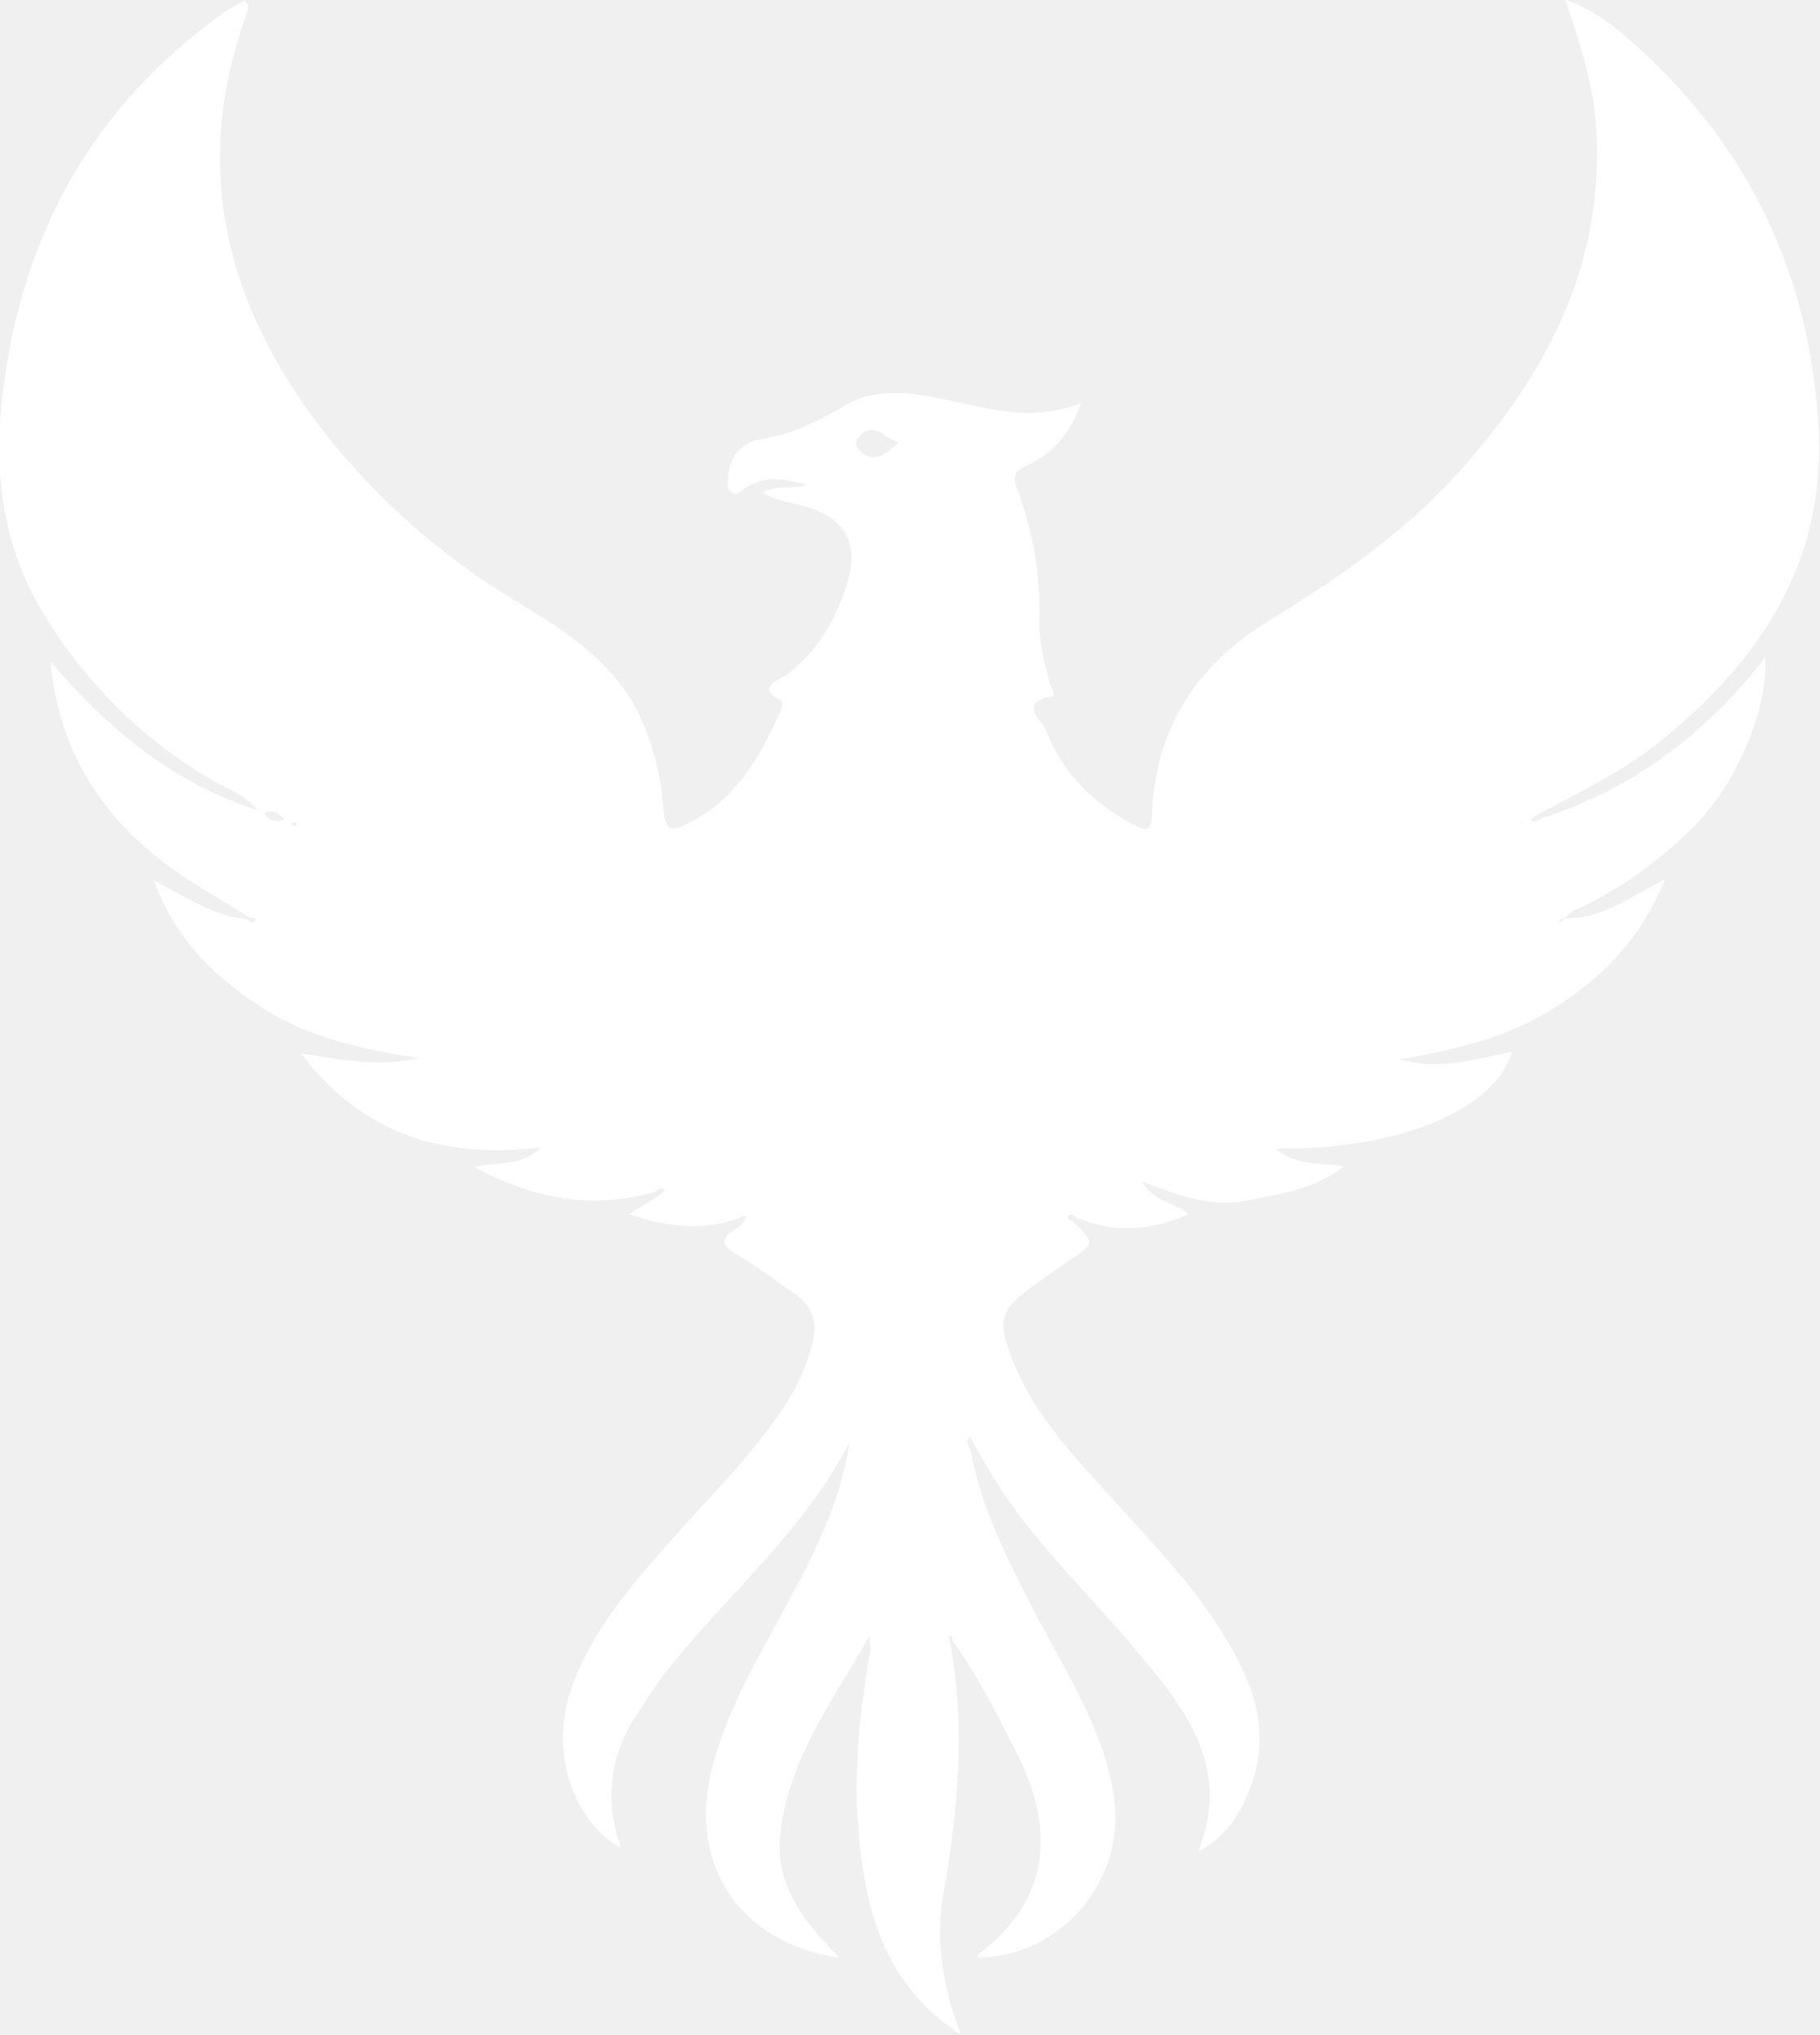
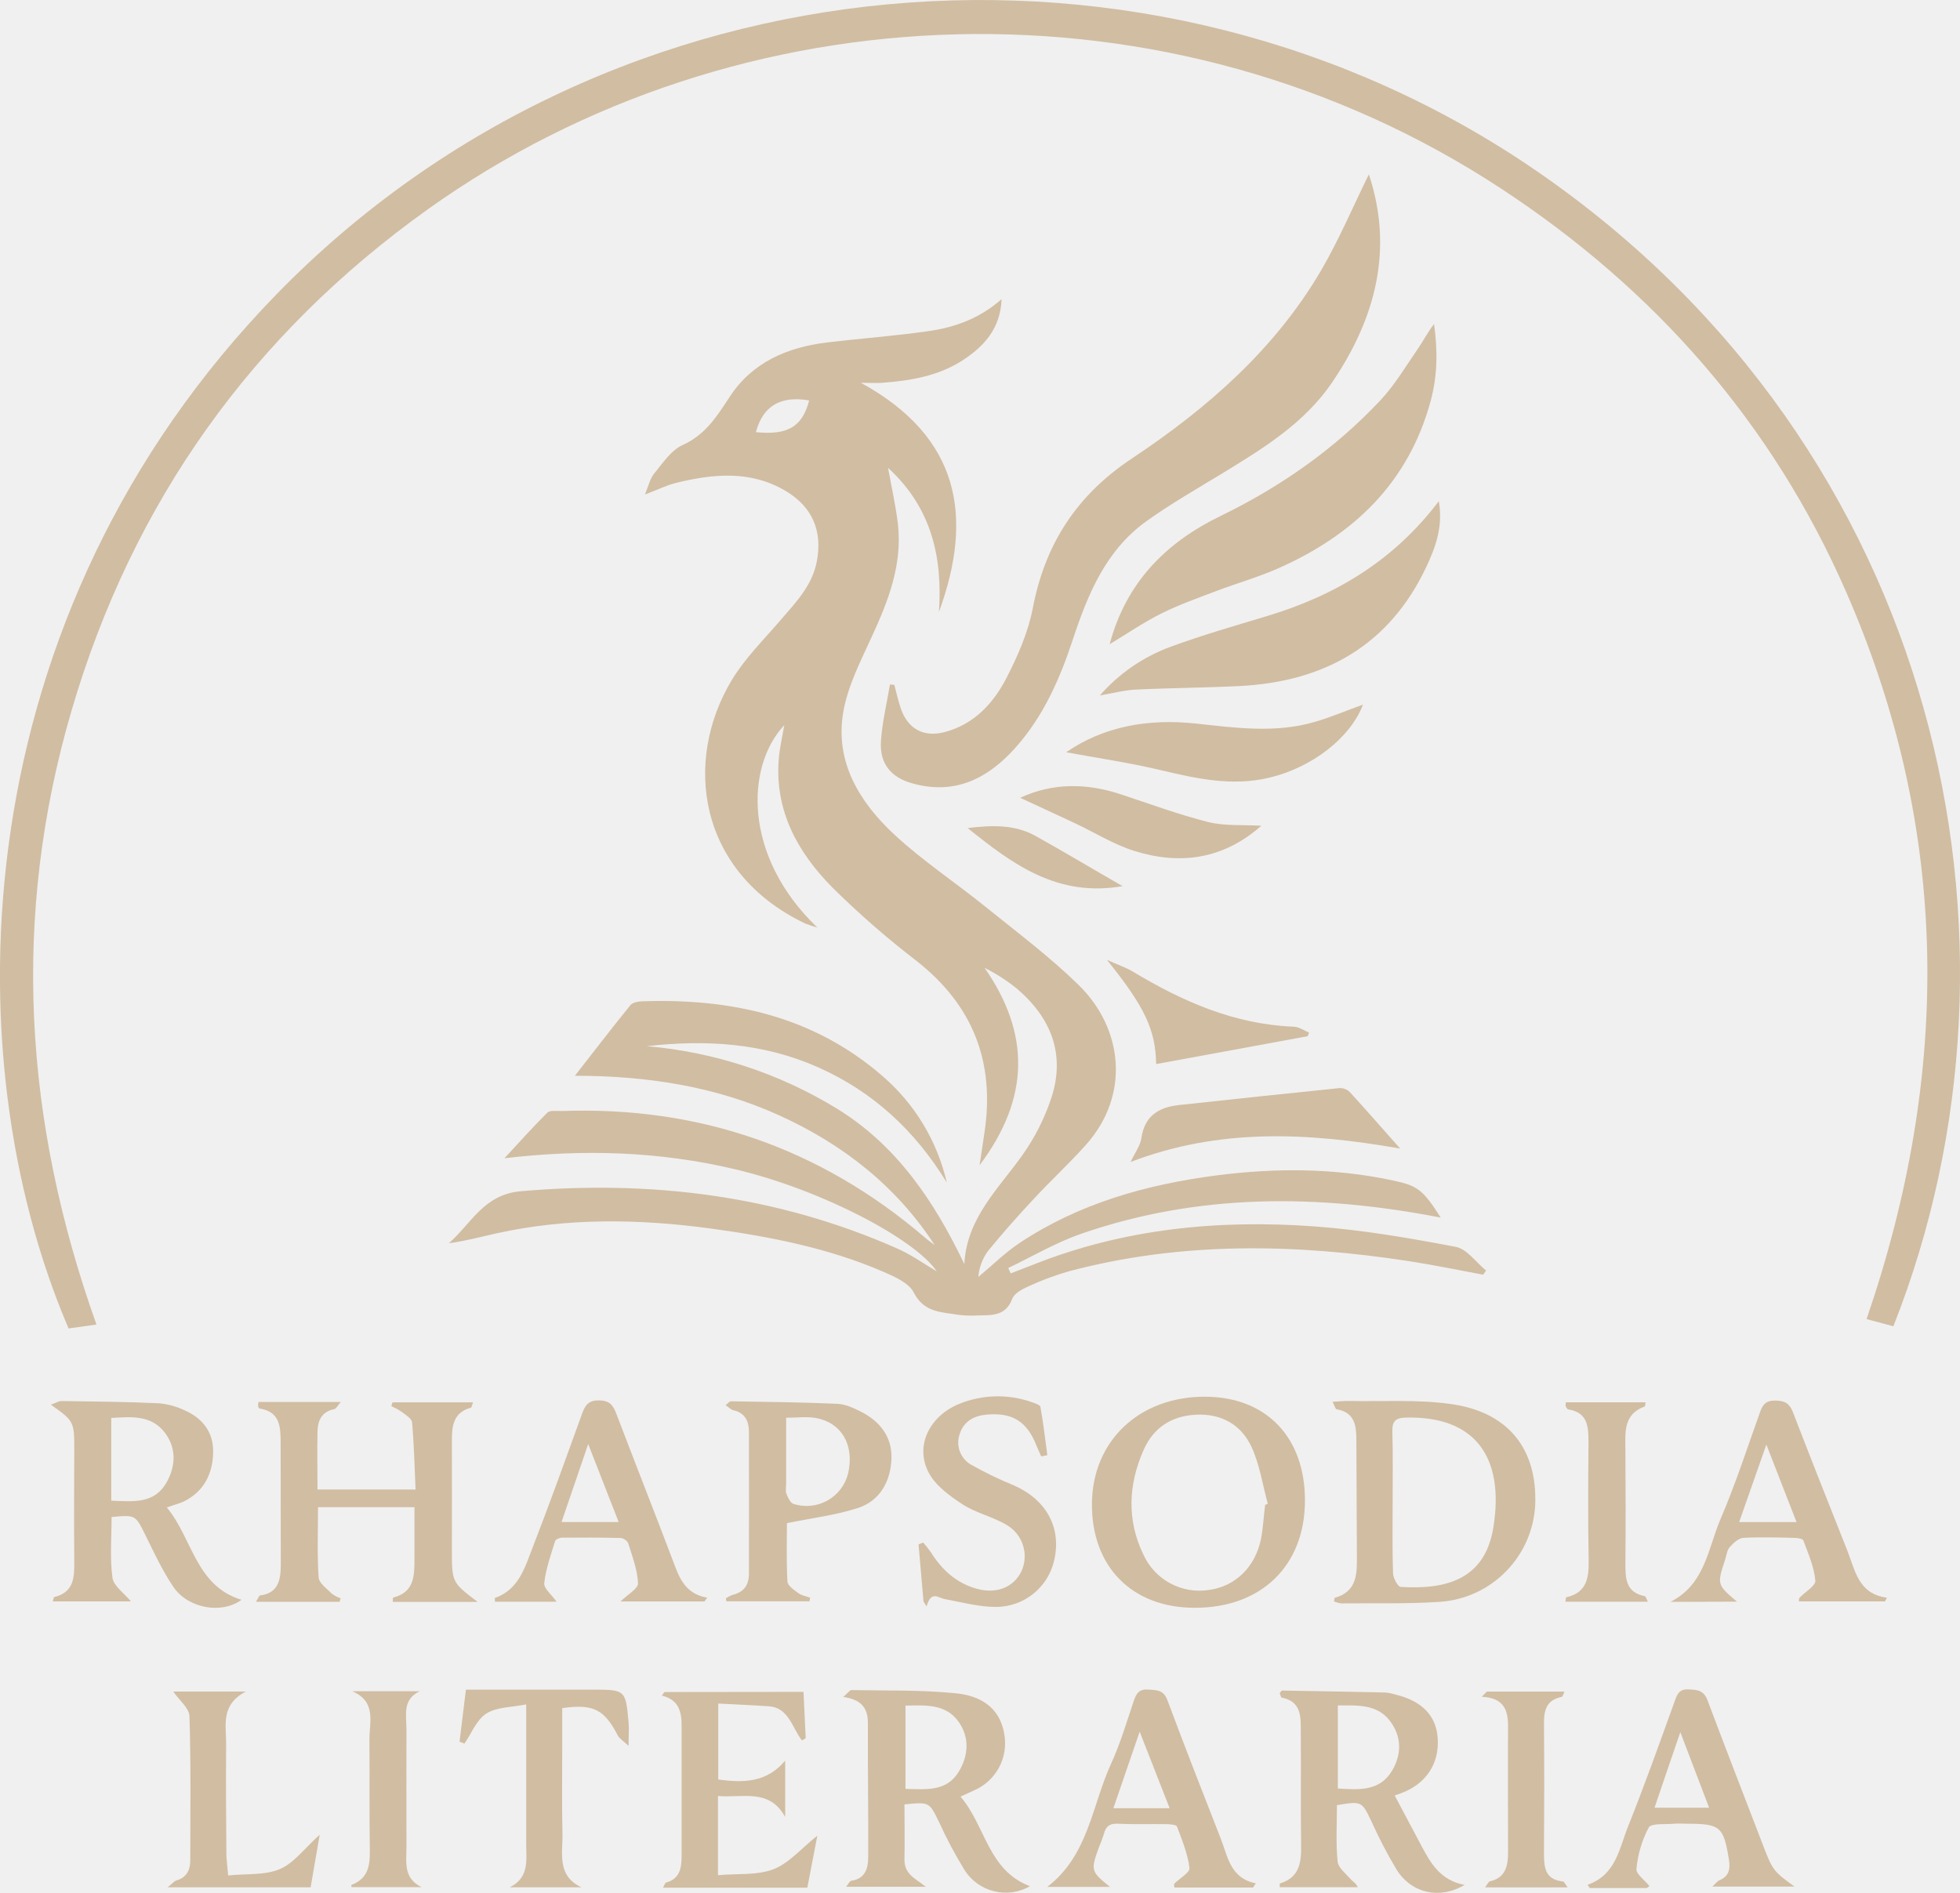
- <svg xmlns="http://www.w3.org/2000/svg" id="Layer_1" data-name="Layer 1" viewBox="0 0 356.55 398.7">
+ <svg xmlns="http://www.w3.org/2000/svg" id="Layer_1" data-name="Layer 1" viewBox="0 0 670.48 647.63">
  <defs>
-     <style>.cls-1{fill:#fff;}</style>
+     <style>.cls-1{fill:#d1bda2;}</style>
  </defs>
-   <path class="cls-1" d="M774.58,323.55c7,.19,12.46-4,19.54-7.67-4.68,11.67-12.2,19.18-21.56,25.17s-19.69,8.25-30.35,10.15c7.46,2.25,14.62,0,21.89-1.5-3.26,11.44-22.18,19.28-46.36,19,4.35,3.52,9,2.7,13.42,3.49-5.64,4.45-12.39,5.39-19.11,6.7-7.06,1.38-13.36-1.08-20.42-3.76,2.27,4.06,6.21,3.91,9.14,6.41-7.53,3.35-14.64,3.72-21.9.71-.46-.5-1.17-1-1.62-.47-.56.73.45.94.9,1.28,4.29,4.12,4.28,4.12-.58,7.44-2.19,1.5-4.37,3-6.54,4.56-7.42,5.26-8,7.19-4.45,15.83,4.32,10.55,12.18,18.55,19.62,26.81,7.23,8,14.78,15.79,20.6,24.95s10.07,18.56,6.62,29.59c-1.86,5.94-5,11.18-10.82,14.28l0,0c7-17.5-3.46-29.31-13.55-41.2-8.35-9.86-17.75-18.83-24.92-29.67-1.82-2.76-3.43-5.66-5.14-8.5l-1-2.09c-1.15,1-.39,1.9.08,2.83,2.23,11.93,7.77,22.54,13.35,33.11,3.65,6.9,7.59,13.64,10.69,20.83a56.77,56.77,0,0,1,4,13.83c2.51,16.22-10.36,31.41-26.7,31.54,0-.17,0-.42,0-.49,15.7-11.93,14.34-26.46,7.55-39.82-3.75-7.39-7.47-14.79-12.27-21.58-.24-.41,0-1.23-.92-1.07l.32,1.6c3,16.46,1.44,32.71-1.4,49.05-1.61,9.24,0,18.48,3.46,27.39-10.71-6.8-16.2-16.83-18.56-28.76-3-15.23-2.08-30.44.67-45.61a7.94,7.94,0,0,0-.1-3.58c-7.12,12.53-16.06,24.28-17.46,39.24-.7,7.5,2.77,13.88,7.7,19.42,1.18,1.33,2.42,2.62,3.88,4.2-18.8-2.57-29.24-17.53-25.25-35.56,3-13.39,10.41-24.77,16.65-36.68,4.78-9.12,9.15-18.36,10.64-28.77-8.89,17.49-24,29.89-35.88,44.92-2.15,2.74-4,5.72-5.91,8.65a27.86,27.86,0,0,0-3,25.72l-.16.15c-9.37-5.3-13.75-19-9.68-30.77,4-11.62,11.92-20.68,19.88-29.68,7.5-8.47,15.65-16.39,21.91-25.9a40.67,40.67,0,0,0,5.52-12.22c1.18-4.52,0-7.75-3.9-10.26-3.48-2.27-6.72-4.95-10.31-7-3.25-1.88-4.47-3.36-.41-5.57a6.61,6.61,0,0,0,1.38-1.41c.14-.33.29-.65.43-1l-1.09.3c-7.18,2.85-14.19,2-22.05-.59,2.54-1.52,4.19-2.52,5.84-3.52l1.3-1.14c-.8-.75-1.41-.18-2,.29-12.47,3.67-24.1,1.22-35.39-4.83,4.14-1.19,8.89.17,13.08-3.87-19.62,2.43-35.35-2.94-47.08-18.46,7.7,1.31,15.28,2.7,23.12,1-10.82-1.8-21.53-3.91-30.87-10-9.13-6-16.8-13.21-21-24.79,6.56,3.33,11.78,7,18.26,7.54.44.56,1.31.93,1.54.37.33-.81-.72-.58-1.19-.76-6.3-4-12.91-7.49-18.71-12.31-11.84-9.82-18.8-22.16-20.17-37.8,11.14,13.11,23.91,23.8,40.47,29.1-2.34-3-5.87-4.15-9-5.95a93.7,93.7,0,0,1-32.73-32.32c-8.46-13.68-10-28.7-8-44.3,3.87-30.66,17.77-55.45,43.08-73.54,1.33-.95,2.8-1.7,4.14-2.5,1.24,1,.67,2,.36,2.86-10.78,29.9-4,56.59,14.8,81.1a138.22,138.22,0,0,0,38.33,33.89c10,6.08,19.85,12.31,24.68,23.87a53,53,0,0,1,4,16.91c.33,4.81,2.14,3.91,5.17,2.38,9.29-4.7,13.86-13.12,17.84-22.05.23-.53.33-1.67.13-1.77-5.45-2.58-.35-4.11.83-5,5.89-4.39,9.42-10.28,11.69-17,3-8.82,0-14.12-8.89-16.33-2.33-.57-4.79-.74-7.37-2.5,2.91-1.49,5.47-.49,8.68-1.38-4.57-1.34-8.24-1.92-11.86.41-.94.59-1.78,1.91-3,.94-1-.79-.68-2.17-.56-3.31.39-3.77,2.59-6.37,6.16-7,6.13-1,11.37-3.44,16.74-6.68,6.34-3.83,13.9-2.38,21-.85,8.11,1.75,16.17,4,25.21.39-2.15,6.18-5.65,9.92-10.58,12.26-2.2,1-3,1.9-2,4.45a66.23,66.23,0,0,1,4.4,25.93c-.07,4.2,1,8.24,2.08,12.26.24.89,1.3,2.43.25,2.63-6.73,1.24-1.62,4.92-1,6.59,3.13,8.25,9.1,14.18,16.86,18.35,2.32,1.25,3.76,1.89,3.9-1.87.63-16.66,8.55-29.08,22.59-37.73,13.51-8.32,26.55-17.2,37.29-29.09,17.47-19.35,28.9-41,27.12-68-.55-8.36-3.13-16.24-6-24.78,5.65,2,9.76,5.3,13.59,8.74,22.45,20.12,34.47,45.38,36,75.43,1.35,26.4-11.72,45.67-31.42,61.45-7.21,5.77-15.53,9.63-23.58,14-.48.33-1,.64-1.45,1,.78.75,1.43.24,2.09-.22,17.15-5.45,31-15.67,42.31-29.49.5-.62.94-1.28,1.57-2.14.8,9.36-5.21,24-13.16,32.38a81.19,81.19,0,0,1-21.5,16c-1.58.83-3.48,1.19-4.56,2.84l-1.29.3.41.47ZM644,230.35c-2.62-.64-4.76-4.44-7.83-1.14-.94,1-.64,2.14.42,3C639.61,234.71,641.68,232.18,644,230.35ZM523.58,304.2c-1.29-1.32-2.3-2.12-3.93-1.2A3,3,0,0,0,523.58,304.2Zm1.16.8c.25.18.43.41.63.43a2.12,2.12,0,0,0,.77-.23c-.16-.16-.29-.45-.47-.47S525.16,304.86,524.74,305Zm241.67.09-.37-.18,0,.29Z" transform="translate(-467.87 -143.65)" />
+   <path class="cls-1" d="M945.48,621.93c-13.24-20.33-31.59-34.62-53.36-44.47S847,564,822.4,564c6.51-8.34,12.61-16.29,18.92-24.07.77-1,2.65-1.35,4-1.4,30.4-1.06,58.6,5,82.3,25.56a68.25,68.25,0,0,1,22,36.45c-10.75-17.61-25.14-31.08-44.09-39.47-18.73-8.31-38.36-9.49-58.51-7.19a148.89,148.89,0,0,1,65,21.35c20.49,12.6,33.27,31.64,43.61,53.2.77-15.8,11.75-25.81,20-37.47a74.68,74.68,0,0,0,9.63-19c5.12-15.18.1-27.8-11.8-37.89a62.22,62.22,0,0,0-10.91-7c15.63,22.52,15.55,44.52-1.71,67.54.69-4.66,1.19-8,1.68-11.25,3.6-24-3.91-43.44-23.15-58.58a306.51,306.51,0,0,1-28.94-25.25c-11.78-11.94-19.67-26.1-18.3-43.76.3-3.9,1.23-7.75,1.89-11.72-13.21,14.07-14.2,44.83,11.33,69.24a40.71,40.71,0,0,1-4.25-1.42c-36.69-17.59-41.73-55.58-25-83.31,4.51-7.45,10.92-13.78,16.66-20.46C898,402,903.59,396.3,905.16,388c2-10.39-1.53-18.69-10.71-24.12-11.93-7.07-24.62-5.86-37.33-2.76-3.33.82-6.48,2.41-10.75,4,1.2-2.86,1.7-5.39,3.14-7.15,2.94-3.57,5.81-8,9.75-9.77,7.82-3.54,11.75-9.84,16.12-16.54,7.71-11.79,19.71-16.93,33.32-18.56,11.55-1.39,23.17-2.22,34.67-3.88,9-1.29,17.43-4.28,25-10.94-.4,9.92-5.78,15.86-12.78,20.57-8.41,5.65-18.1,7.3-28,8.05-2,.15-4,0-7.36,0,33.9,18.57,38.61,45.81,26.71,78.4,1.28-18.75-2.55-35.68-17.41-49.29,1.21,6.77,2.62,12.89,3.35,19.08,1.63,14-3.27,26.46-9,38.86-3.77,8.26-8.12,16.68-9.65,25.47-3,17.15,5.5,30.93,17.44,42.05,9.69,9,20.91,16.4,31.25,24.76,10.74,8.67,21.84,17,31.7,26.61,15.36,14.94,17.82,37.8,2.56,54.84-5.77,6.43-12.14,12.32-18,18.65-5.32,5.71-10.52,11.56-15.45,17.61a17.27,17.27,0,0,0-3.32,8.9c4.73-3.94,9.15-8.34,14.24-11.72,20.29-13.44,43.14-19.87,67-23,20.24-2.62,40.5-2.61,60.62,1.71,8.32,1.78,10.15,3,16.31,12.69-41.8-8.09-83-8.41-123.41,5.69-8.48,3-16.36,7.66-24.52,11.56.27.62.55,1.23.82,1.85,2.58-1,5.17-2,7.75-3,31-12.33,63.3-15.46,96.17-13.08,16.21,1.18,32.35,3.95,48.34,7,3.83.72,6.93,5.3,10.37,8.11l-1,1.41c-8.42-1.55-16.82-3.31-25.28-4.62-39-6-77.91-6.78-116.44,3.46a95.82,95.82,0,0,0-14,5.23c-2.06.9-4.68,2.36-5.38,4.2-2.26,6-7.07,5.58-11.83,5.67a37,37,0,0,1-6.49-.19c-5.84-1-11.83-.71-15.37-7.66-1.68-3.31-6.58-5.43-10.45-7.11-18.79-8.13-38.73-12-58.87-14.76-24.57-3.33-49.14-3.74-73.53,1.66-5.31,1.18-10.56,2.63-16.17,3.36,7.65-6.68,11.89-16.68,24.58-17.79,44.64-3.89,87.69,1.41,128.84,19.61,4.76,2.1,9.08,5.22,13.46,7.79-7.23-10.83-38.94-27.8-68.87-34.9-25.86-6.14-52-7-79-3.78,4.87-5.24,9.62-10.6,14.7-15.63.91-.89,3.19-.48,4.85-.54,47-1.69,88.46,12.63,124.24,43.25C943.15,620.25,944.34,621.06,945.48,621.93ZM884.32,343.8c11,1.07,15.83-1.87,18.23-10.85C892.83,331.23,886.7,334.79,884.32,343.8Z" transform="translate(-625.74 -195.93)" />
+   <path class="cls-1" d="M658.74,649.12l-9.54,1.33C609,556.66,613,406.82,720.36,296.59c114.81-117.87,299.67-132.67,431.25-42,137.7,94.87,174.09,263.07,121.81,395.12l-9.16-2.46c28.85-84,28.73-167-6.9-248.6-25.27-57.88-65.35-103.54-118.09-138.18-113.14-74.32-260.94-68.83-367.15,7.05-60.2,43-101,100.3-121.85,171.35C629.5,509.6,633.91,579.56,658.74,649.12Z" transform="translate(-625.74 -195.93)" />
+   <path class="cls-1" d="M1094,255.58c8.49,25.54,2.39,49.17-12.58,71.21-9.45,13.9-23.4,22.45-37.38,31-8.8,5.35-17.78,10.48-26.13,16.47-13.83,9.91-20,24.85-25.14,40.38-4.44,13.51-10.1,26.42-19.73,37.18C963.65,462.31,952.45,468,938,464c-7.46-2-11.42-6.76-10.9-14.55.44-6.49,2-12.9,3.09-19.34l1.49.16c.71,2.64,1.28,5.33,2.15,7.91,2.44,7.22,7.94,10.17,15.26,8.18,10.06-2.74,16.59-9.95,21.05-18.66,3.82-7.46,7.32-15.48,8.89-23.64,4.21-22,15-38.69,33.86-51.23,25.66-17.05,48.79-37.19,64.66-64.18C1083.78,278,1088.63,266.51,1094,255.58Z" transform="translate(-625.74 -195.93)" />
+   <path class="cls-1" d="M1005.34,416.33c5.58-20.95,19.06-34.71,37.92-43.85,20.54-10,39-22.89,54.66-39.55,4.95-5.28,8.71-11.68,12.85-17.67,1.88-2.72,3.37-5.7,5.53-8.46,1.26,8.84,1.2,17.58-1.12,26.18-7.6,28.2-26.57,46.15-52.52,57.55-6.67,2.93-13.76,4.93-20.59,7.52-6.37,2.42-12.83,4.69-18.91,7.71S1011.48,412.64,1005.34,416.33Z" transform="translate(-625.74 -195.93)" />
+   <path class="cls-1" d="M1117.93,367.41c1.51,8.64-1.09,15.69-4.25,22.43-12.71,27-35,39.38-64,40.82-11.79.59-23.61.64-35.4,1.21-3.92.19-7.81,1.24-12.29,2a59.21,59.21,0,0,1,24.17-16.65c10.91-4,22.08-7.21,33.2-10.56C1082.55,399.65,1102.49,387.79,1117.93,367.41Z" transform="translate(-625.74 -195.93)" />
+   <path class="cls-1" d="M789.1,744h-29a6.35,6.35,0,0,1,.11-1.47c7.27-1.77,7.31-7.49,7.31-13.24s0-11.57,0-17.68h-33c0,8.17-.31,16.11.21,24,.13,2,2.83,3.86,4.54,5.6a10.87,10.87,0,0,0,3,1.57c-.11.4-.23.79-.34,1.19H713.3c.78-1.22,1.05-2.12,1.44-2.17,6.19-.79,7-5.28,7.06-10.23q0-21-.06-42c0-5.3-.14-10.65-7.18-11.71-.22,0-.45-.48-.52-.78a5.69,5.69,0,0,1,.12-1.46h28.16c-1,1.09-1.52,2.3-2.28,2.45-4.31.87-5.6,3.94-5.69,7.69-.14,6.47,0,12.94,0,19.81H767.9c-.34-7.6-.52-15.32-1.2-23-.12-1.33-2.28-2.58-3.66-3.66a22,22,0,0,0-3.42-1.85l.38-1.32h27.56c-.31.77-.43,1.74-.78,1.84-6,1.63-6.48,6.31-6.46,11.39.06,12.49,0,25,0,37.47C780.35,737.37,780.38,737.37,789.1,744Z" transform="translate(-625.74 -195.93)" />
+   <path class="cls-1" d="M682.8,711.69c8.9,10.76,9.81,26.81,25.57,31.61-6.86,5-18.32,2.94-23.31-4.41-3.71-5.47-6.54-11.56-9.48-17.52-3.5-7.11-3.37-7.18-11.67-6.39,0,6.9-.62,13.92.29,20.75.38,2.85,4,5.27,6.32,8.11h-26.7c.19-.63.24-1.42.46-1.48,6.92-1.66,6.92-7,6.87-12.52-.12-12.49-.06-25,0-37.47,0-10.14,0-10.14-8-15.83,1.58-.56,2.64-1.27,3.7-1.25,11.14.16,22.28.26,33.41.78a25.88,25.88,0,0,1,9,2.57c5.95,2.7,9.51,7.52,9.4,14.11-.12,7.42-3.13,13.57-10.25,17C686.9,710.4,685.28,710.82,682.8,711.69Zm-19-2.32c7.58.34,14.7,1.11,18.84-6.1,3.2-5.57,3.53-11.7-.39-17-4.71-6.36-11.76-5.57-18.45-5.19Z" transform="translate(-625.74 -195.93)" />
+   <path class="cls-1" d="M1072.14,709.51c-.09,22.19-15,36.59-37.8,36.52C1013,746,999.15,732,999.27,710.47s16.2-36.75,38.76-36.66C1059,673.89,1072.23,687.78,1072.14,709.51Zm-13.62,1.32.91-.4c-1.77-6.47-2.76-13.31-5.51-19.33-3.52-7.68-10.33-11.55-19-11.14-8.4.4-14.64,4.44-18,12.12-5.19,11.81-5.76,23.88-.08,35.68a21.06,21.06,0,0,0,22.51,12.16c8.86-1.2,15.68-7.68,17.72-17.26C1057.84,718.79,1058,714.78,1058.52,710.83Z" transform="translate(-625.74 -195.93)" />
+   <path class="cls-1" d="M1082.08,743.84c.17-.9.17-1.19.24-1.21,8-2.27,7.63-8.72,7.58-15.09-.1-12.82-.06-25.63-.16-38.44,0-5-.3-9.9-6.78-11-.43-.07-.68-1.22-1.37-2.57,2.34-.11,4.07-.29,5.8-.26,11.46.22,23.06-.54,34.36,1,19.84,2.64,29.87,15.26,29.16,34.44a35.05,35.05,0,0,1-32.53,33.28c-11.27.74-22.61.42-33.92.53A9.6,9.6,0,0,1,1082.08,743.84Zm20.06-34.69h0c0,8.31-.15,16.63.13,24.93,0,1.7,1.61,4.75,2.63,4.81,15.17.92,28.8-2.26,31.7-20.4,3.87-24.09-6.31-38.18-30.06-37.53-3.49.1-4.59,1.33-4.5,4.75C1102.27,693.52,1102.14,701.33,1102.14,709.15Z" transform="translate(-625.74 -195.93)" />
+   <path class="cls-1" d="M1083.08,813.55c0,6.38-.4,12.88.23,19.27.21,2.22,2.92,4.25,4.63,6.24.64.74,1.68,1.13,2.25,2.57H1063.5c0-.7,0-1.26.08-1.29,6.88-2.08,7.35-7.42,7.25-13.41-.2-12.82,0-25.65-.12-38.48,0-5,.32-10.35-6.51-11.69-.34-.07-.49-1.06-.69-1.5.38-.46.58-.91.78-.91q17.68.28,35.38.67a17,17,0,0,1,3.42.7c9.07,2.18,13.93,7.19,14.46,14.88.62,8.77-4,15.71-12.51,18.87-.61.23-1.23.43-2.2.78,3.13,5.91,6.21,11.71,9.29,17.5s6.46,11.59,14.63,13.09c-8.61,5.13-18.21,2.8-23.22-5.14a157.32,157.32,0,0,1-8.54-16.34C1091.57,812.19,1091.69,812.14,1083.08,813.55Zm.3-34.11v28.42c7.28.47,14.32,1,18.54-6.06,3.1-5.18,3.4-10.85,0-16.07C1097.56,778.94,1090.55,779.39,1083.38,779.44Z" transform="translate(-625.74 -195.93)" />
+   <path class="cls-1" d="M935.14,813.3c0,6.47.14,12.61,0,18.74-.15,5.2,3.88,6.69,7.29,9.44H915.18c.73-.86,1.2-2,1.82-2.06,4.78-.73,5.73-4.3,5.74-8.09.07-15.31-.17-30.63-.11-46,0-5.19-2.51-8-8.45-8.79,1.58-1.33,2.23-2.36,2.87-2.35,12,.22,24-.1,35.87,1.12,7.76.8,14.73,4.48,16.32,13.69a17.56,17.56,0,0,1-10.34,19.53l-4.59,2.1c8.6,10,9.35,25.25,23.77,30.65a16.67,16.67,0,0,1-22.52-5.74,148.88,148.88,0,0,1-8.63-16.29C943.61,812.5,943.72,812.44,935.14,813.3Zm.35-33.8V808c7.17.14,14.14,1,18.29-6,3.32-5.55,3.64-11.64-.13-17C949.21,778.79,942.23,779.39,935.49,779.5Z" transform="translate(-625.74 -195.93)" />
+   <path class="cls-1" d="M902.67,743.81H874.22l-.17-1a10.81,10.81,0,0,1,2.41-1.24c3.85-.93,5.48-3.43,5.48-7.25,0-16.16.07-32.33,0-48.49,0-3.56-1.28-6.5-5.32-7.39-.84-.19-1.54-1-2.67-1.74.86-.65,1.33-1.33,1.8-1.32,12.14.2,24.29.33,36.42.86,2.71.12,5.5,1.39,8,2.65,6.61,3.32,10.81,8.71,10.52,16.23s-3.86,14.27-11.36,16.73-15.71,3.44-24.4,5.22c0,5.85-.21,13,.18,20,.08,1.42,2.32,2.9,3.82,4,1.09.8,2.61,1,3.93,1.49Zm-8-62.81v22.53c0,1.16-.31,2.45.09,3.47.51,1.32,1.36,3.18,2.44,3.5A14.64,14.64,0,0,0,915.88,700c2.18-9.66-2.23-17.37-11.18-18.92C901.67,680.55,898.46,681,894.71,681Z" transform="translate(-625.74 -195.93)" />
+   <path class="cls-1" d="M1197.19,744c11.88-6,12.83-18.38,17.13-28.37,5.11-11.9,9.1-24.28,13.48-36.5.93-2.61,2-4.06,5.25-4s4.8.9,6,3.93c6.09,15.84,12.37,31.61,18.62,47.39,2.69,6.76,3.74,14.84,13.54,16.12l-.64,1.28H1241.1c.09-.62,0-1.05.21-1.24,1.9-2,5.59-4.11,5.43-5.88-.43-4.67-2.43-9.22-4.09-13.71-.22-.62-2-.9-3.07-.92-5.83-.11-11.67-.32-17.48,0-1.63.1-3.41,1.78-4.64,3.16-.92,1-1.09,2.75-1.55,4.17-2.84,8.65-2.84,8.65,4,14.5Zm43.11-27.3c-3.4-8.73-6.64-17.07-10.32-26.51-3.36,9.56-6.29,17.9-9.31,26.51Z" transform="translate(-625.74 -195.93)" />
+   <path class="cls-1" d="M900.61,774.79c.25,5.43.49,10.65.74,15.86l-1.27.76c-3.4-4.3-4.48-11.21-11.33-11.68-5.62-.39-11.26-.62-17.3-.94v26c8.39,1.12,16.44,1.21,22.89-6.46v19.27c-5.45-9.93-14.63-6.42-23-7.18v27.1c6.6-.59,13.29.1,18.89-2,5.3-2,9.45-7,15.11-11.53-1.2,6.22-2.29,11.87-3.43,17.8H852.54c.48-.81.68-1.64,1.07-1.75,4.71-1.31,5.29-5,5.3-9q0-22.23,0-44.48c0-4.7-.72-9-6.77-10.49l.91-1.22Z" transform="translate(-625.74 -195.93)" />
+   <path class="cls-1" d="M866.72,743.87H838c2.41-2.37,6.07-4.38,6-6.22-.2-4.66-2-9.28-3.4-13.83a3.42,3.42,0,0,0-2.63-1.67c-6.66-.17-13.32-.18-20-.11-.81,0-2.17.6-2.35,1.2-1.45,4.74-3.17,9.49-3.7,14.36-.2,1.81,2.53,3.94,4.22,6.35H795.05c0-.67-.09-1.25,0-1.29,8.13-2.84,10.22-10.37,12.86-17.17,5.83-15,11.28-30.2,16.76-45.36,1.09-3,2-5.12,6-5.06,3.62.06,4.79,1.62,5.91,4.57,6.67,17.56,13.6,35,20.23,52.59,1.92,5.11,4.53,9.27,10.86,10.34Zm-29.34-27.18c-3.49-8.93-6.74-17.26-10.43-26.68-3.28,9.61-6.15,18-9.12,26.68Z" transform="translate(-625.74 -195.93)" />
+   <path class="cls-1" d="M981.92,694.22c-.55-1.26-1.14-2.49-1.65-3.76-3.29-8.24-8.22-11.32-17.07-10.52-4.29.38-7.8,2.32-9.13,6.53A8.73,8.73,0,0,0,957.81,697a127.79,127.79,0,0,0,14.75,7.15c11.17,4.93,16.38,14.5,13.79,25.67a20.43,20.43,0,0,1-19.8,15.92c-5.86,0-11.74-1.59-17.57-2.67-2.31-.43-4.69-3.09-6.28,2.49l-1.05-1.7q-.85-9.76-1.69-19.54l1.6-.61a39,39,0,0,1,2.66,3.4c3.79,6,8.7,10.49,15.65,12.41,6.77,1.87,12.63-.48,15.3-6a12.4,12.4,0,0,0-4.9-15.73c-4.77-2.91-10.6-4.13-15.26-7.16-4.43-2.88-9.29-6.44-11.62-10.92-4.73-9.05.28-19.27,10.44-23.43a34.92,34.92,0,0,1,24.9-.59c1.07.36,2.8.92,2.92,1.61,1,5.48,1.61,11,2.36,16.52Z" transform="translate(-625.74 -195.93)" />
+   <path class="cls-1" d="M1054.4,841.73h-26.91c-.06-.63-.24-1.09-.1-1.24,1.83-1.86,5.45-3.88,5.25-5.45-.6-4.83-2.53-9.53-4.27-14.16-.25-.65-2.35-.8-3.6-.82-5.5-.1-11,.14-16.48-.16-2.92-.15-4.27.87-4.94,3.54a47.81,47.81,0,0,1-1.74,4.67c-2.8,7.77-2.71,8.12,3.84,13.41H984c14.12-10.82,15.27-27.89,21.82-42.14,3.18-6.92,5.34-14.32,7.79-21.56.84-2.48,1.8-4,4.82-3.82,2.85.21,5.29,0,6.63,3.57,5.93,15.89,12.11,31.68,18.29,47.47,2.42,6.18,3.27,13.54,12,15.27C1055,840.78,1054.71,841.25,1054.4,841.73Zm-28.54-27.11c-3.51-9-6.74-17.23-10.26-26.21l-9,26.21Z" transform="translate(-625.74 -195.93)" />
+   <path class="cls-1" d="M1168.81,840.8c9.69-3.32,10.85-12.41,13.88-20,5.68-14.18,10.8-28.58,16-43,.89-2.48,1.65-4,4.71-3.85s5.18.3,6.47,3.78c6,16,12.25,32,18.35,47.94,3.92,10.27,3.86,10.29,11.4,15.75h-28.14c1.19-1.08,1.73-1.85,2.47-2.17,3.19-1.37,3.75-3.72,3.24-6.92-1.82-11.4-2.91-12.41-14.3-12.42-1.49,0-3-.12-4.49,0-3,.3-7.78-.26-8.68,1.32a37.76,37.76,0,0,0-4.18,14.12c-.2,1.74,2.82,3.85,4.46,5.91-.35.21-.73.64-1.11.65-6.44,0-12.88,0-19.32,0Zm31.74-52.22c-3.15,9.21-6,17.45-8.83,25.86h18.68Z" transform="translate(-625.74 -195.93)" />
+   <path class="cls-1" d="M990.46,453.31c12.82-8.83,28-11.59,44.48-9.81,13.53,1.47,27.18,3.37,40.62-.59,5.54-1.63,10.89-3.89,16.44-5.91-4.36,11.45-17.46,21.51-32,25-12.77,3.06-25,.33-37.39-2.61C1011.83,456.83,1000.85,455.24,990.46,453.31Z" transform="translate(-625.74 -195.93)" />
+   <path class="cls-1" d="M824.66,841.67H800.12c6.9-3.42,5.59-9.6,5.62-15.2,0-13.65,0-27.31,0-41v-6.38c-5.1,1-10.13.89-13.64,3.13-3.33,2.12-5.05,6.75-7.48,10.28l-1.68-.66c.71-5.78,1.42-11.56,2.18-17.8,14.58,0,28.87,0,43.15,0,11.46,0,11.49,0,12.5,11.32.19,2.12,0,4.28,0,7.9-1.81-1.69-3.13-2.43-3.7-3.55-4.59-8.89-8.35-10.88-19-9.35v13.24c0,9.82-.15,19.65.07,29.47C818.35,829.82,816,837.64,824.66,841.67Z" transform="translate(-625.74 -195.93)" />
+   <path class="cls-1" d="M1012.5,593.49c1.46-3.12,3.32-5.54,3.69-8.16,1.09-7.6,5.93-10.55,12.75-11.3q27.46-3,55-5.81a4.75,4.75,0,0,1,3.49,1.31c5.59,6.08,11,12.31,17.28,19.38C1073,583.33,1042.76,581.9,1012.5,593.49Z" transform="translate(-625.74 -195.93)" />
+   <path class="cls-1" d="M703.79,837.61c6.4-.66,12.67,0,17.73-2.2,4.83-2.08,8.4-7.08,13.59-11.75-1.14,6.56-2.12,12.24-3.11,18H683.07c1.68-1.32,2.28-2.12,3-2.33,3.49-1,4.75-3.57,4.76-6.79,0-16.47.25-33-.28-49.42-.09-2.79-3.51-5.47-5.54-8.43h24.83c-8.78,4.57-6.68,11.65-6.74,18-.12,12.65,0,25.3.08,37.95C703.25,832.53,703.53,834.49,703.79,837.61Z" transform="translate(-625.74 -195.93)" />
+   <path class="cls-1" d="M1161.4,675.72h27.26c-.15.82-.13,1.37-.29,1.42-7.38,2.7-6.65,8.91-6.61,14.92.08,12.82.12,25.65,0,38.47,0,5.23-.07,10.19,6.6,11.51.38.07.59,1,1.09,1.91h-28.21c.16-.93.16-1.49.27-1.51,7.2-1.6,7.79-6.83,7.68-13-.25-13.32-.16-26.65-.06-40,0-5.3-.16-10.2-6.9-11.28-.36-.06-.69-.67-.9-1.09C1161.22,676.9,1161.35,676.51,1161.4,675.72Z" transform="translate(-625.74 -195.93)" />
+   <path class="cls-1" d="M974.73,468.9c11.09-5.18,22.7-5.08,34.5-1.17,9.91,3.27,19.74,6.92,29.84,9.46,5.62,1.41,11.72.89,18.15,1.27-13.13,11.56-27.86,13.49-43.5,8.6-7-2.2-13.49-6.28-20.23-9.45C987.23,474.66,980.94,471.78,974.73,468.9Z" transform="translate(-625.74 -195.93)" />
+   <path class="cls-1" d="M746.25,774.59h23.08c-6.06,2.85-4.53,8.23-4.55,13-.06,13.47,0,27,0,40.42,0,5-1.14,10.56,5.2,13.61H746c0-.16-.16-.73-.09-.75,6.75-2.53,6.4-8.15,6.32-13.88-.17-11.81,0-23.62-.12-35.43C752,785.47,754.78,778.23,746.25,774.59Z" transform="translate(-625.74 -195.93)" />
+   <path class="cls-1" d="M1162,841.69h-28.26c.79-1,1.15-1.94,1.69-2.07,5.46-1.26,6.19-5.44,6.19-10,0-14.32-.1-28.63,0-42.95,0-5.45-1.24-9.82-9-10.19.58-.6,1.16-1.19,1.75-1.78h26.54c-.31.62-.54,1.74-1,1.83-5.3,1.07-6.06,4.77-6,9.37.13,14.49.09,29,0,43.46,0,4.87-.09,9.61,6.48,10.32C1160.85,839.75,1161.18,840.59,1162,841.69Z" transform="translate(-625.74 -195.93)" />
+   <path class="cls-1" d="M1021.24,560c-.22-11.67-3.78-19.45-16.83-35.65,3.79,1.7,6.48,2.59,8.84,4,17,10.24,34.82,18.09,55.1,18.86,1.75.07,3.46,1.31,5.18,2-.15.42-.3.83-.44,1.25Z" transform="translate(-625.74 -195.93)" />
+   <path class="cls-1" d="M1009.75,499.12c-22.33,3.88-37.55-7.46-53-19.87,8.32-1,16.06-1.28,23.18,2.67C989.58,487.29,999.09,493,1009.75,499.12Z" transform="translate(-625.74 -195.93)" />
</svg>
